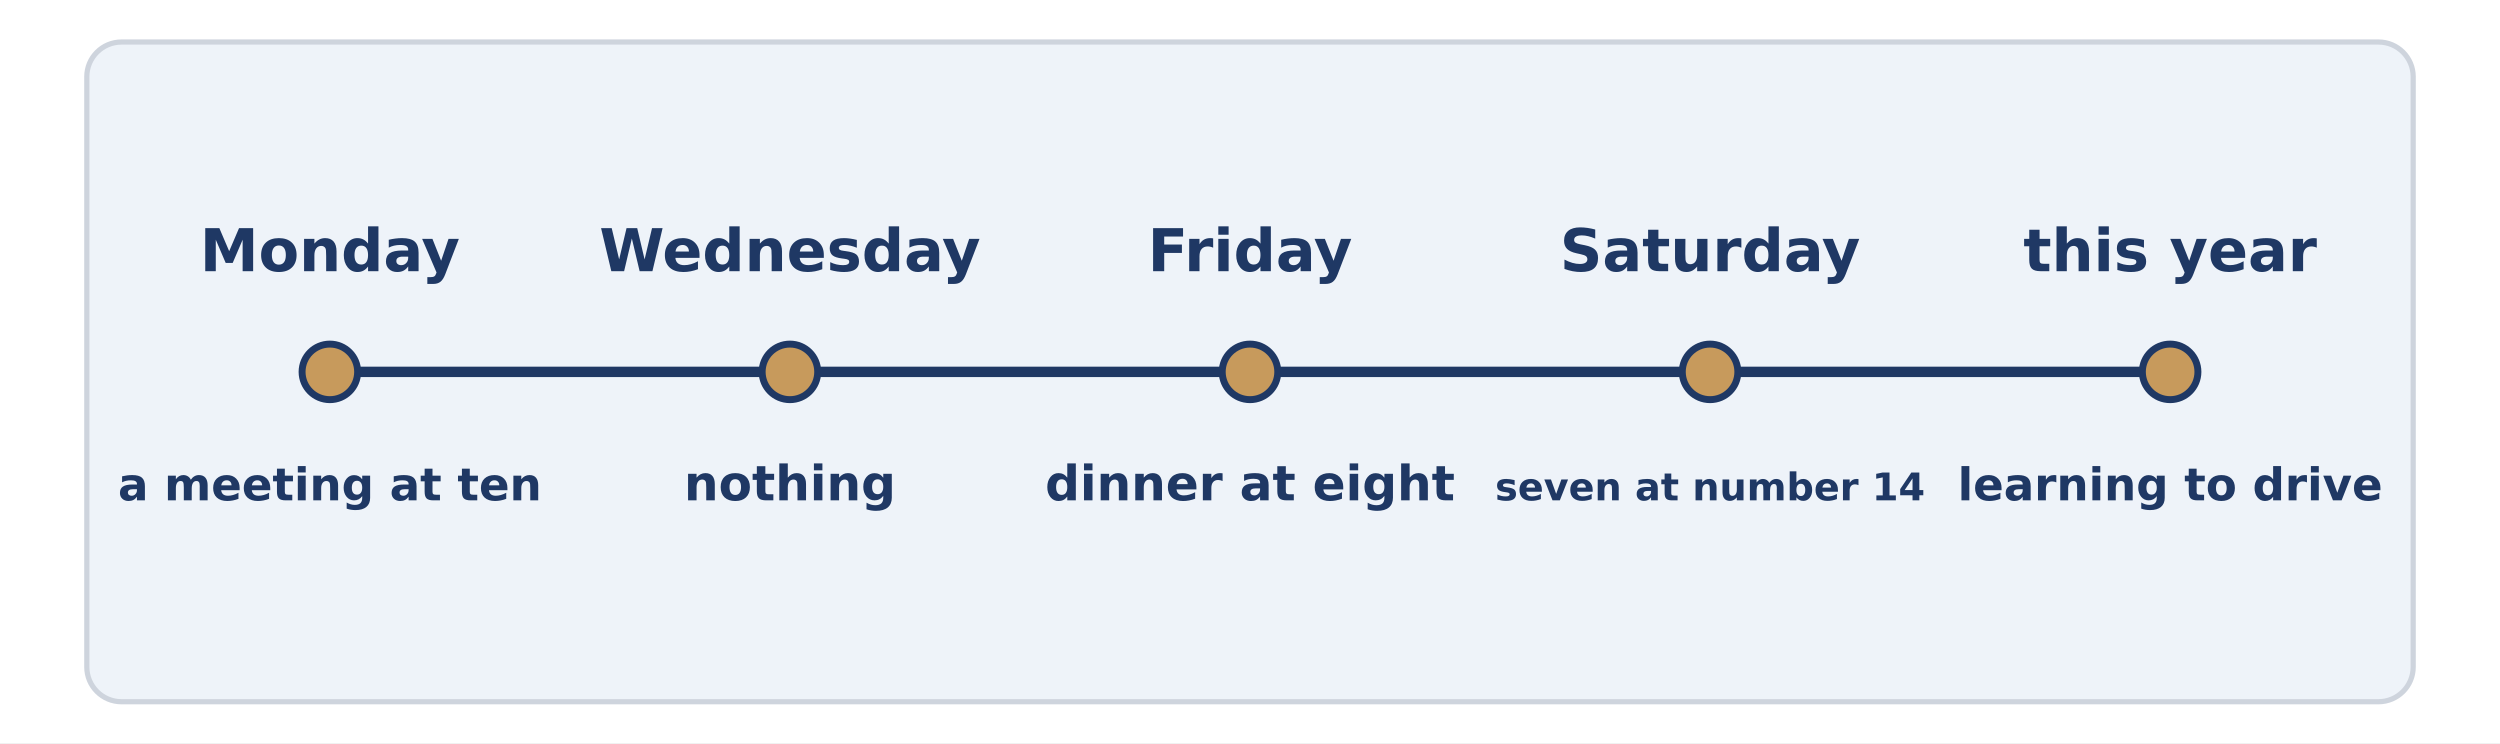
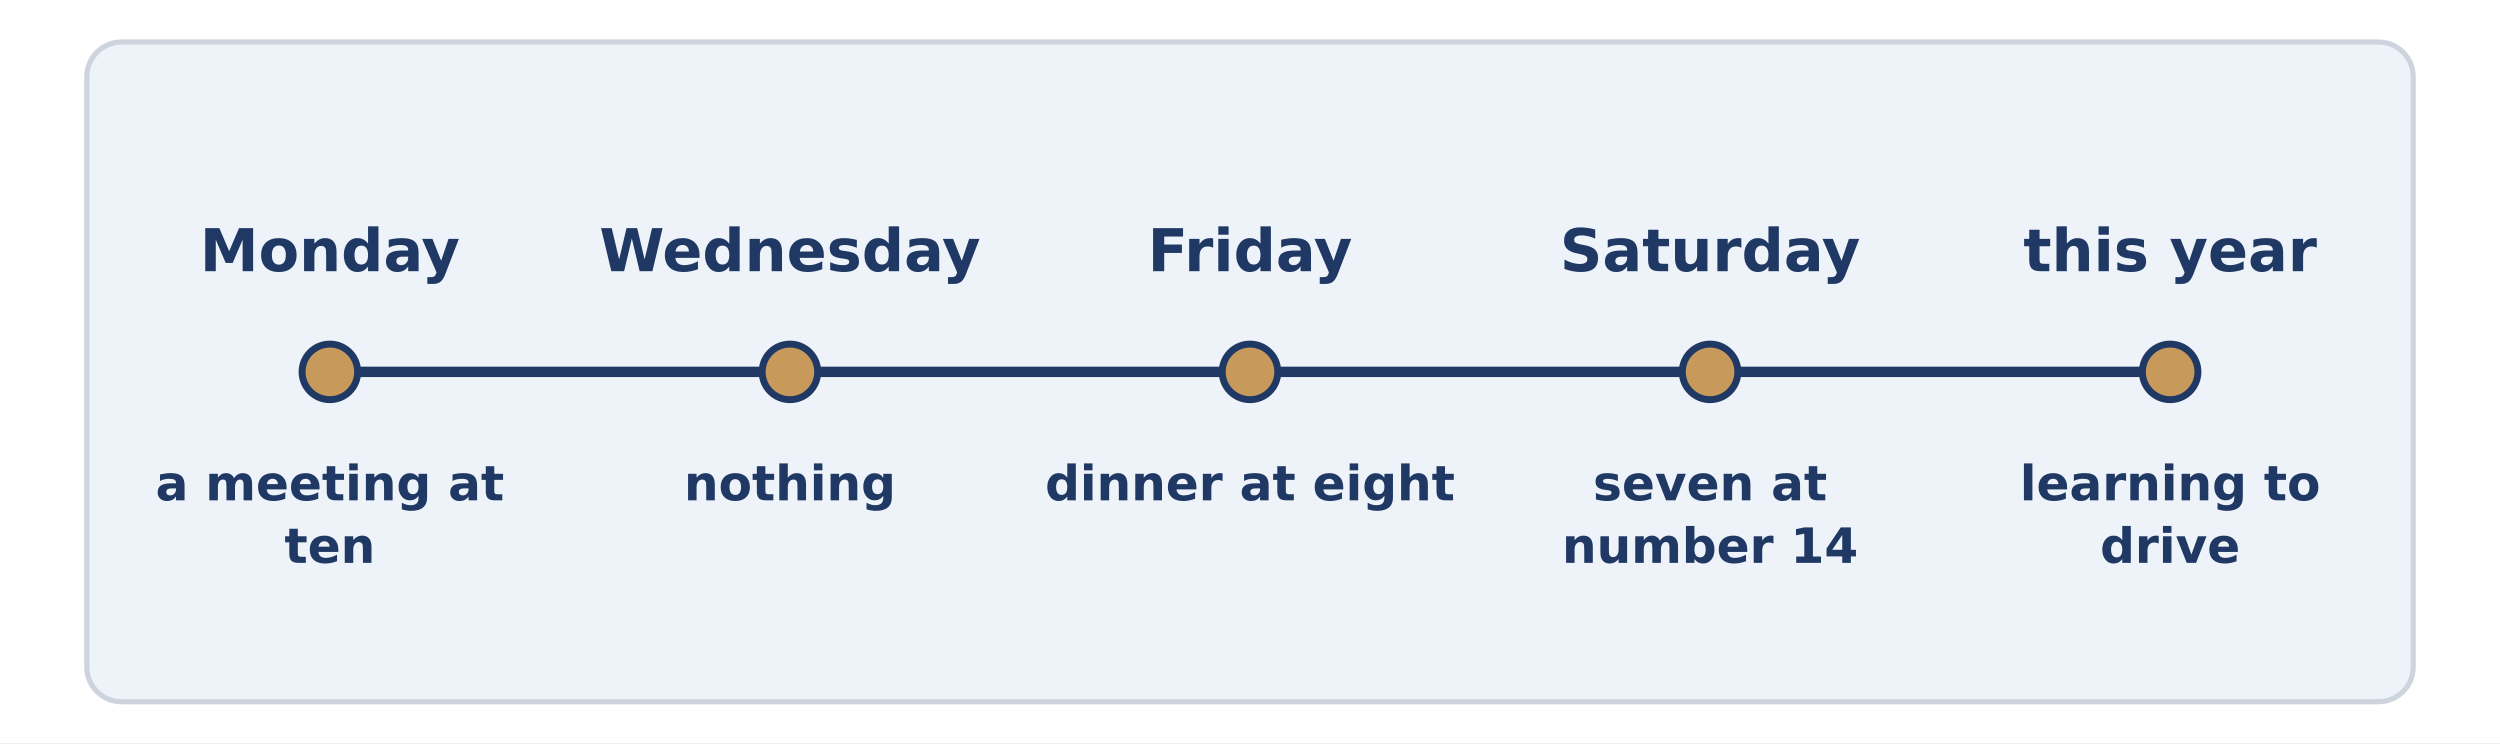
<svg xmlns="http://www.w3.org/2000/svg" width="1440" height="428" viewBox="0 0 1440 428">
  <rect width="1440" height="428" fill="#FFFFFF" />
  <rect x="50.0" y="24.2" width="1340.0" height="380.0" rx="20" fill="#EEF3F9" stroke="#CED4DD" stroke-width="3" />
  <line x1="190.0" y1="214.2" x2="1250.0" y2="214.2" stroke="#1F3864" stroke-width="6" stroke-linecap="round" />
  <circle cx="190.0" cy="214.2" r="16.0" fill="#C79A5C" stroke="#1F3864" stroke-width="4" />
  <text x="190.0" y="156.2" font-family="DejaVu Sans" font-size="34" font-weight="bold" fill="#1F3864" text-anchor="middle">Monday</text>
-   <text x="190.0" y="288.2" font-family="DejaVu Sans" font-size="26" font-weight="bold" fill="#1F3864" text-anchor="middle">a meeting at ten</text>
+   <text x="190.0" y="288.2" font-family="DejaVu Sans" font-size="28" font-weight="bold" fill="#1F3864" text-anchor="middle">a meeting at</text>
+   <text x="190.0" y="324.2" font-family="DejaVu Sans" font-size="28" font-weight="bold" fill="#1F3864" text-anchor="middle">ten</text>
  <circle cx="455.0" cy="214.2" r="16.0" fill="#C79A5C" stroke="#1F3864" stroke-width="4" />
  <text x="455.0" y="156.2" font-family="DejaVu Sans" font-size="34" font-weight="bold" fill="#1F3864" text-anchor="middle">Wednesday</text>
  <text x="455.0" y="288.2" font-family="DejaVu Sans" font-size="28" font-weight="bold" fill="#1F3864" text-anchor="middle">nothing</text>
  <circle cx="720.0" cy="214.2" r="16.0" fill="#C79A5C" stroke="#1F3864" stroke-width="4" />
  <text x="720.0" y="156.2" font-family="DejaVu Sans" font-size="34" font-weight="bold" fill="#1F3864" text-anchor="middle">Friday</text>
  <text x="720.0" y="288.2" font-family="DejaVu Sans" font-size="28" font-weight="bold" fill="#1F3864" text-anchor="middle">dinner at eight</text>
  <circle cx="985.0" cy="214.2" r="16.0" fill="#C79A5C" stroke="#1F3864" stroke-width="4" />
  <text x="985.0" y="156.2" font-family="DejaVu Sans" font-size="34" font-weight="bold" fill="#1F3864" text-anchor="middle">Saturday</text>
-   <text x="985.0" y="288.2" font-family="DejaVu Sans" font-size="22" font-weight="bold" fill="#1F3864" text-anchor="middle">seven at number 14</text>
+   <text x="985.0" y="288.2" font-family="DejaVu Sans" font-size="28" font-weight="bold" fill="#1F3864" text-anchor="middle">seven at</text>
+   <text x="985.0" y="324.2" font-family="DejaVu Sans" font-size="28" font-weight="bold" fill="#1F3864" text-anchor="middle">number 14</text>
  <circle cx="1250.0" cy="214.2" r="16.0" fill="#C79A5C" stroke="#1F3864" stroke-width="4" />
  <text x="1250.0" y="156.2" font-family="DejaVu Sans" font-size="34" font-weight="bold" fill="#1F3864" text-anchor="middle">this year</text>
-   <text x="1250.0" y="288.2" font-family="DejaVu Sans" font-size="26" font-weight="bold" fill="#1F3864" text-anchor="middle">learning to drive</text>
+   <text x="1250.0" y="288.2" font-family="DejaVu Sans" font-size="28" font-weight="bold" fill="#1F3864" text-anchor="middle">learning to</text>
+   <text x="1250.0" y="324.2" font-family="DejaVu Sans" font-size="28" font-weight="bold" fill="#1F3864" text-anchor="middle">drive</text>
</svg>
